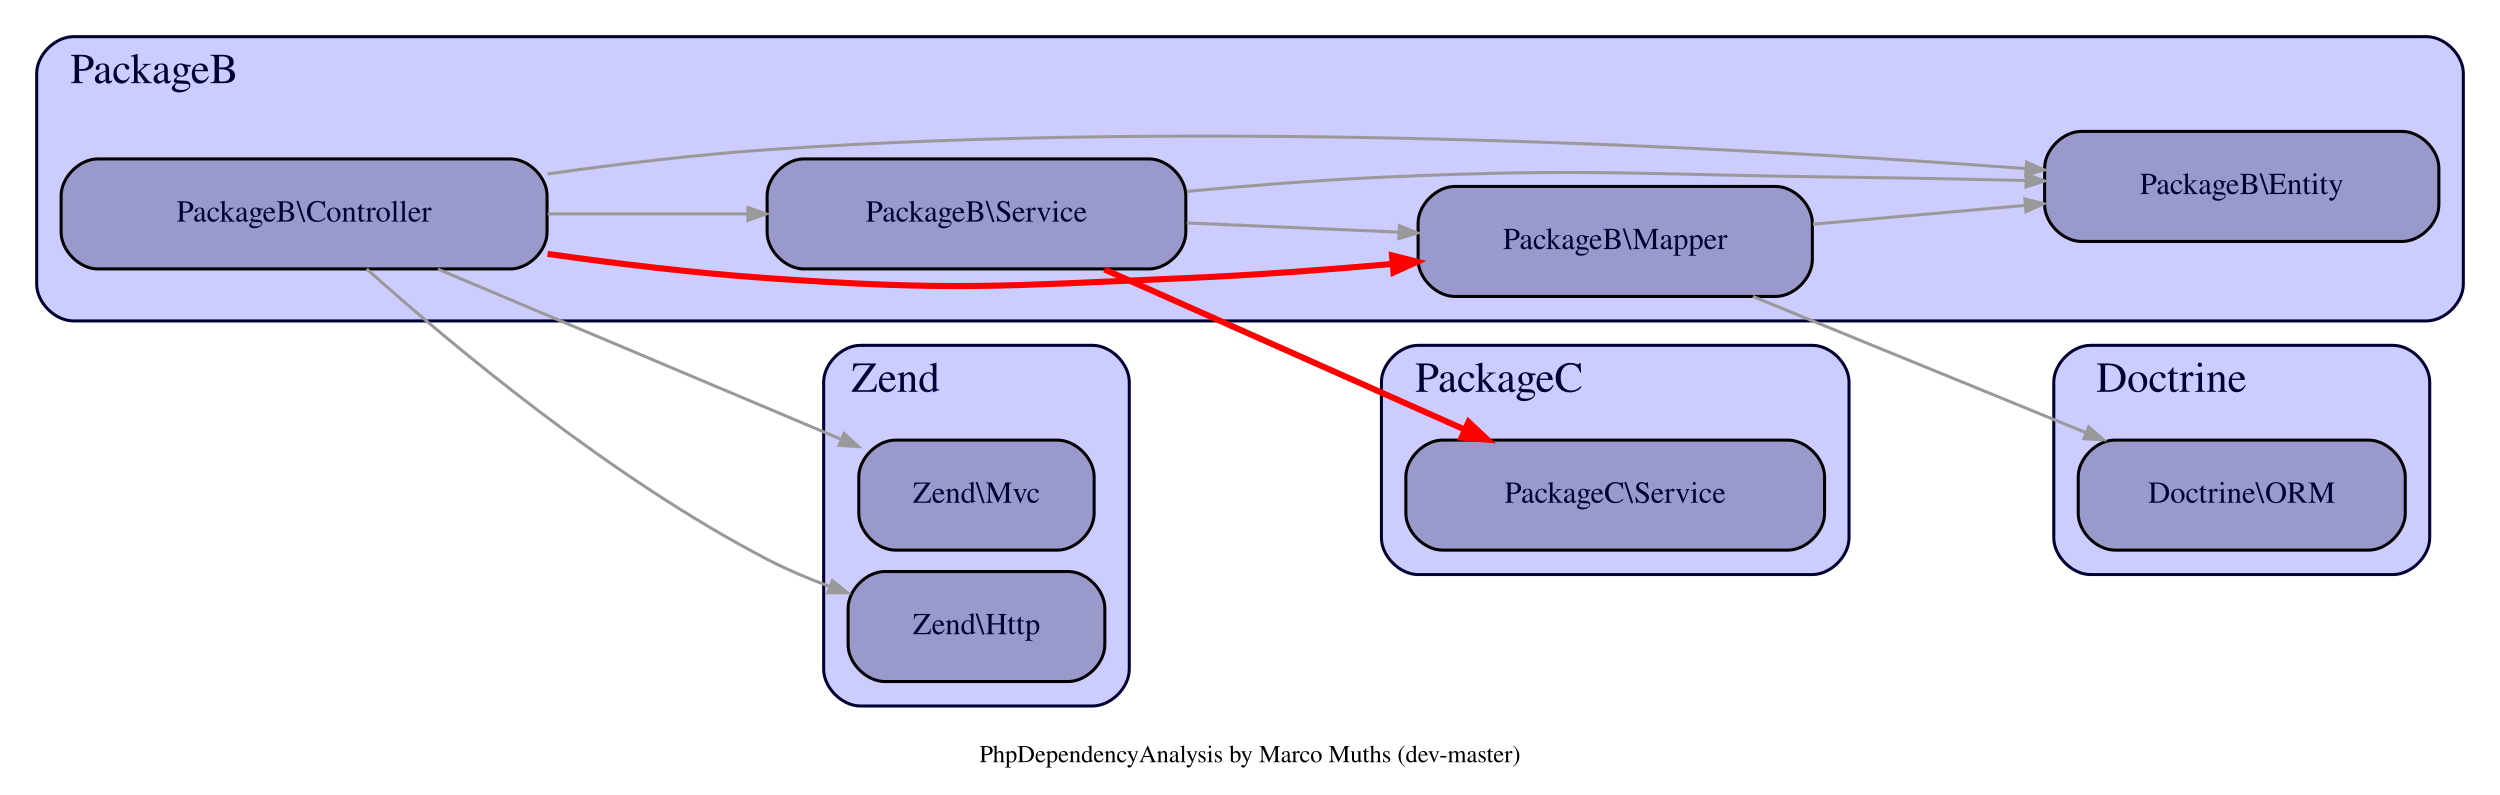
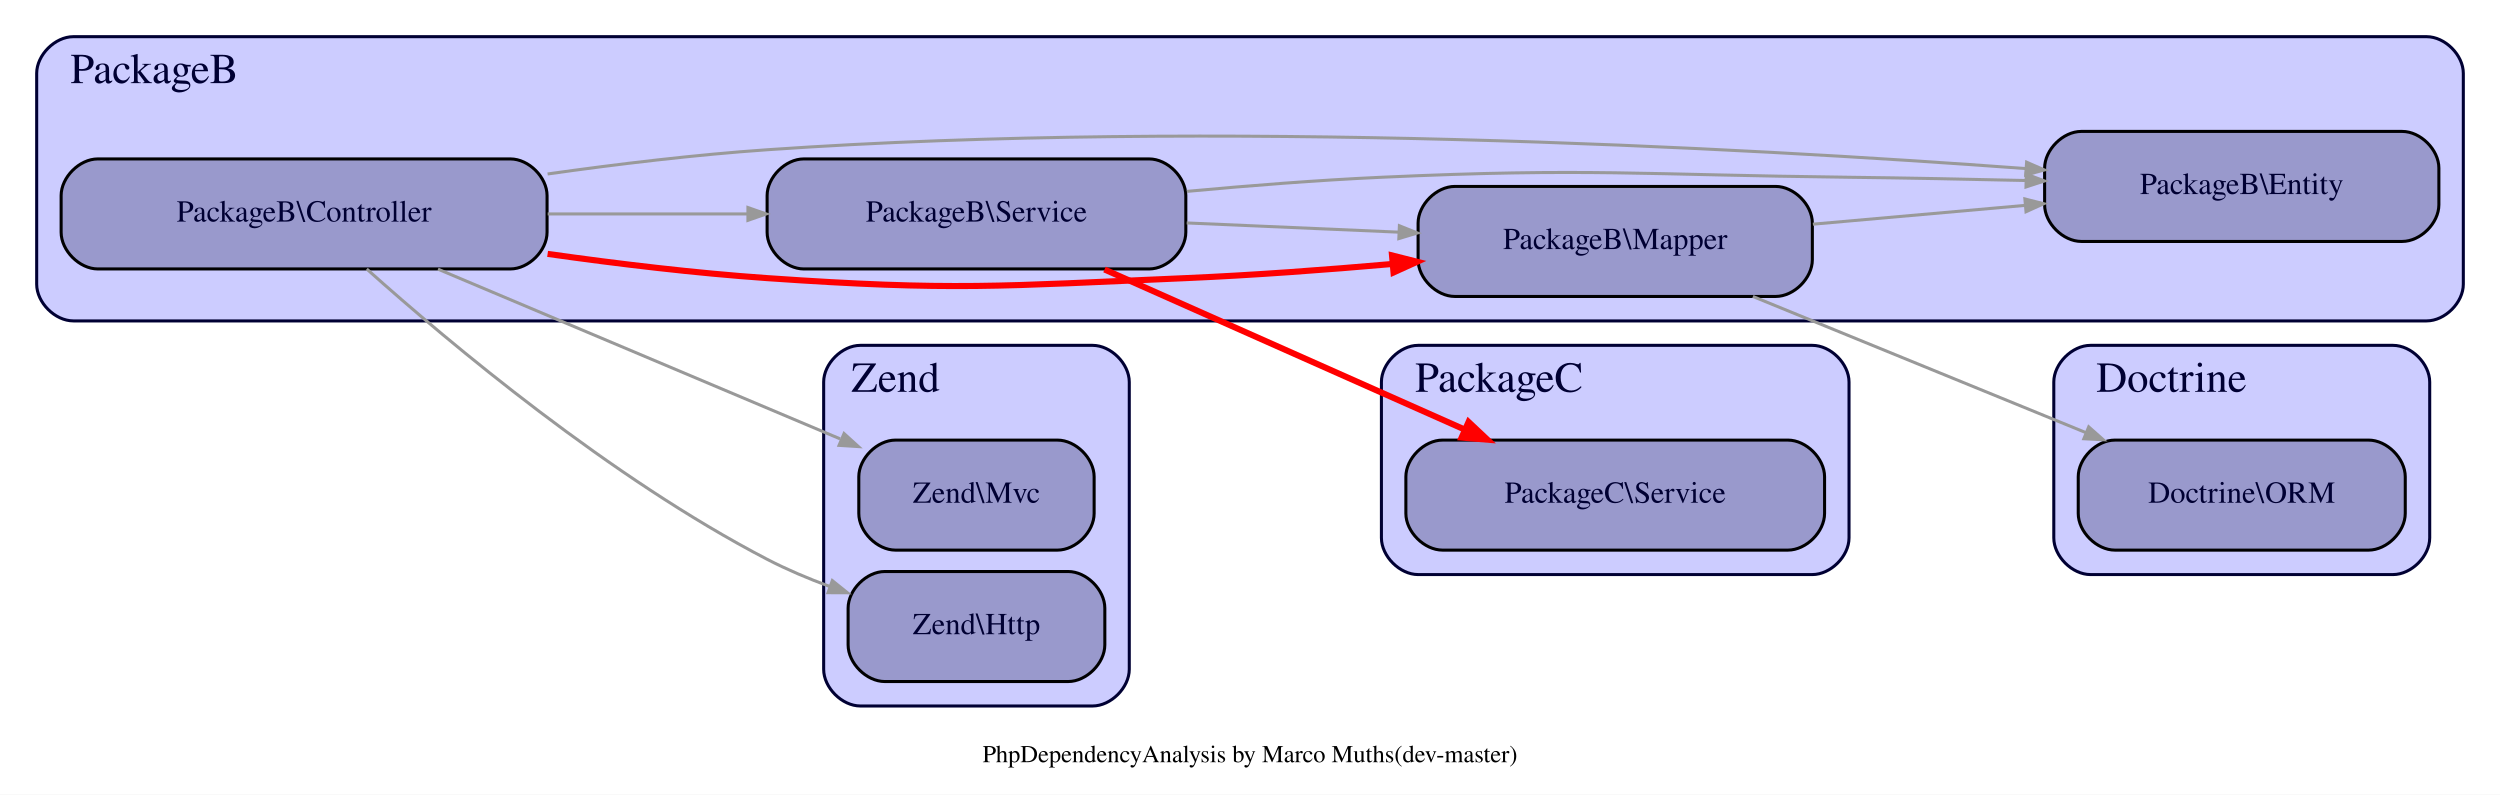
<svg xmlns="http://www.w3.org/2000/svg" width="818pt" height="260pt" viewBox="0.00 0.00 818.00 260.00">
  <g id="graph0" class="graph" transform="scale(1 1) rotate(0) translate(4 256)">
    <polygon fill="white" stroke="none" points="-4,4 -4,-256 814,-256 814,4 -4,4" />
-     <text text-anchor="middle" x="405" y="-6.6" font-family="Times,serif" font-size="8.00">PhpDependencyAnalysis by Marco Muths (dev-master)</text>
+     <text text-anchor="middle" x="405" y="-6.6" font-family="Times,serif" font-size="8.00">PhpDependencyAnalysis by Marco Muths(dev-master)</text>
    <g id="clust1" class="cluster">
      <path fill="#ccccff" stroke="#000033" d="M20,-151C20,-151 790,-151 790,-151 796,-151 802,-157 802,-163 802,-163 802,-232 802,-232 802,-238 796,-244 790,-244 790,-244 20,-244 20,-244 14,-244 8,-238 8,-232 8,-232 8,-163 8,-163 8,-157 14,-151 20,-151" />
      <text text-anchor="middle" x="46.5" y="-228.8" font-family="Times,serif" font-size="14.00" fill="#000033">PackageB</text>
    </g>
    <g id="clust2" class="cluster">
      <path fill="#ccccff" stroke="#000033" d="M680,-68C680,-68 779,-68 779,-68 785,-68 791,-74 791,-80 791,-80 791,-131 791,-131 791,-137 785,-143 779,-143 779,-143 680,-143 680,-143 674,-143 668,-137 668,-131 668,-131 668,-80 668,-80 668,-74 674,-68 680,-68" />
      <text text-anchor="middle" x="706.5" y="-127.8" font-family="Times,serif" font-size="14.00" fill="#000033">Doctrine</text>
    </g>
    <g id="clust3" class="cluster">
      <path fill="#ccccff" stroke="#000033" d="M277.5,-25C277.5,-25 353.5,-25 353.5,-25 359.5,-25 365.5,-31 365.5,-37 365.5,-37 365.5,-131 365.5,-131 365.5,-137 359.5,-143 353.5,-143 353.5,-143 277.5,-143 277.5,-143 271.5,-143 265.5,-137 265.5,-131 265.5,-131 265.5,-37 265.5,-37 265.5,-31 271.5,-25 277.5,-25" />
      <text text-anchor="middle" x="289" y="-127.8" font-family="Times,serif" font-size="14.00" fill="#000033">Zend</text>
    </g>
    <g id="clust4" class="cluster">
      <path fill="#ccccff" stroke="#000033" d="M460,-68C460,-68 589,-68 589,-68 595,-68 601,-74 601,-80 601,-80 601,-131 601,-131 601,-137 595,-143 589,-143 589,-143 460,-143 460,-143 454,-143 448,-137 448,-131 448,-131 448,-80 448,-80 448,-74 454,-68 460,-68" />
      <text text-anchor="middle" x="486.5" y="-127.8" font-family="Times,serif" font-size="14.00" fill="#000033">PackageC</text>
    </g>
    <g id="node1" class="node">
      <path fill="#9999cc" stroke="black" d="M577,-195C577,-195 472,-195 472,-195 466,-195 460,-189 460,-183 460,-183 460,-171 460,-171 460,-165 466,-159 472,-159 472,-159 577,-159 577,-159 583,-159 589,-165 589,-171 589,-171 589,-183 589,-183 589,-189 583,-195 577,-195" />
      <text text-anchor="middle" x="524.5" y="-174.5" font-family="Times,serif" font-size="10.00" fill="#000033">PackageB\Mapper</text>
    </g>
    <g id="node2" class="node">
      <path fill="#9999cc" stroke="black" d="M782,-213C782,-213 677,-213 677,-213 671,-213 665,-207 665,-201 665,-201 665,-189 665,-189 665,-183 671,-177 677,-177 677,-177 782,-177 782,-177 788,-177 794,-183 794,-189 794,-189 794,-201 794,-201 794,-207 788,-213 782,-213" />
      <text text-anchor="middle" x="729.5" y="-192.5" font-family="Times,serif" font-size="10.00" fill="#000033">PackageB\Entity</text>
    </g>
    <g id="edge1" class="edge">
      <path fill="none" stroke="#999999" d="M589.173,-182.646C611.268,-184.605 636.153,-186.812 658.715,-188.812" />
      <polygon fill="#999999" stroke="#999999" points="658.542,-190.905 664.704,-189.343 658.913,-186.721 658.542,-190.905" />
    </g>
    <g id="node5" class="node">
      <path fill="#9999cc" stroke="black" d="M771,-112C771,-112 688,-112 688,-112 682,-112 676,-106 676,-100 676,-100 676,-88 676,-88 676,-82 682,-76 688,-76 688,-76 771,-76 771,-76 777,-76 783,-82 783,-88 783,-88 783,-100 783,-100 783,-106 777,-112 771,-112" />
      <text text-anchor="middle" x="729.5" y="-91.5" font-family="Times,serif" font-size="10.00" fill="#000033">Doctrine\ORM</text>
    </g>
    <g id="edge2" class="edge">
      <path fill="none" stroke="#999999" d="M569.548,-158.99C601.626,-145.875 645.118,-128.092 678.5,-114.443" />
      <polygon fill="#999999" stroke="#999999" points="679.429,-116.332 684.188,-112.118 677.839,-112.445 679.429,-116.332" />
    </g>
    <g id="node3" class="node">
      <path fill="#9999cc" stroke="black" d="M163,-204C163,-204 28,-204 28,-204 22,-204 16,-198 16,-192 16,-192 16,-180 16,-180 16,-174 22,-168 28,-168 28,-168 163,-168 163,-168 169,-168 175,-174 175,-180 175,-180 175,-192 175,-192 175,-198 169,-204 163,-204" />
      <text text-anchor="middle" x="95.5" y="-183.5" font-family="Times,serif" font-size="10.00" fill="#000033">PackageB\Controller</text>
    </g>
    <g id="edge3" class="edge">
      <path fill="none" stroke="#ff0000" stroke-width="2" d="M175.174,-172.926C198.25,-169.66 223.577,-166.626 247,-165 307.743,-160.783 323.167,-162.388 384,-165 405.965,-165.943 429.823,-167.718 451.493,-169.618" />
      <polygon fill="#ff0000" stroke="#ff0000" stroke-width="2" points="451.465,-172.427 459.683,-170.352 451.965,-166.849 451.465,-172.427" />
    </g>
    <g id="edge4" class="edge">
      <path fill="none" stroke="#999999" d="M175.174,-199.074C198.25,-202.34 223.577,-205.374 247,-207 393.316,-217.159 565.167,-207.764 658.876,-200.841" />
      <polygon fill="#999999" stroke="#999999" points="659.108,-202.929 664.935,-200.389 658.795,-198.741 659.108,-202.929" />
    </g>
    <g id="node4" class="node">
      <path fill="#9999cc" stroke="black" d="M372,-204C372,-204 259,-204 259,-204 253,-204 247,-198 247,-192 247,-192 247,-180 247,-180 247,-174 253,-168 259,-168 259,-168 372,-168 372,-168 378,-168 384,-174 384,-180 384,-180 384,-192 384,-192 384,-198 378,-204 372,-204" />
      <text text-anchor="middle" x="315.5" y="-183.5" font-family="Times,serif" font-size="10.00" fill="#000033">PackageB\Service</text>
    </g>
    <g id="edge5" class="edge">
      <path fill="none" stroke="#999999" d="M175.203,-186C196.515,-186 219.507,-186 240.548,-186" />
      <polygon fill="#999999" stroke="#999999" points="240.718,-188.1 246.718,-186 240.718,-183.9 240.718,-188.1" />
    </g>
    <g id="node6" class="node">
      <path fill="#9999cc" stroke="black" d="M342,-112C342,-112 289,-112 289,-112 283,-112 277,-106 277,-100 277,-100 277,-88 277,-88 277,-82 283,-76 289,-76 289,-76 342,-76 342,-76 348,-76 354,-82 354,-88 354,-88 354,-100 354,-100 354,-106 348,-112 342,-112" />
      <text text-anchor="middle" x="315.5" y="-91.5" font-family="Times,serif" font-size="10.00" fill="#000033">Zend\Mvc</text>
    </g>
    <g id="edge6" class="edge">
      <path fill="none" stroke="#999999" d="M139.31,-167.934C177.327,-151.889 232.635,-128.549 270.892,-112.403" />
      <polygon fill="#999999" stroke="#999999" points="272.169,-114.144 276.881,-109.876 270.536,-110.274 272.169,-114.144" />
    </g>
    <g id="node7" class="node">
      <path fill="#9999cc" stroke="black" d="M345.5,-69C345.5,-69 285.5,-69 285.5,-69 279.5,-69 273.5,-63 273.5,-57 273.5,-57 273.5,-45 273.5,-45 273.5,-39 279.5,-33 285.5,-33 285.5,-33 345.5,-33 345.5,-33 351.5,-33 357.5,-39 357.5,-45 357.5,-45 357.5,-57 357.5,-57 357.5,-63 351.5,-69 345.5,-69" />
      <text text-anchor="middle" x="315.5" y="-48.5" font-family="Times,serif" font-size="10.00" fill="#000033">Zend\Http</text>
    </g>
    <g id="edge7" class="edge">
      <path fill="none" stroke="#999999" d="M115.992,-167.982C143.387,-143.487 195.691,-99.683 247,-73 253.407,-69.668 260.418,-66.709 267.419,-64.126" />
      <polygon fill="#999999" stroke="#999999" points="268.333,-66.03 273.286,-62.045 266.929,-62.072 268.333,-66.03" />
    </g>
    <g id="edge8" class="edge">
      <path fill="none" stroke="#999999" d="M384.28,-183.053C406.482,-182.088 431.183,-181.014 453.543,-180.042" />
      <polygon fill="#999999" stroke="#999999" points="453.88,-182.129 459.784,-179.77 453.698,-177.933 453.88,-182.129" />
    </g>
    <g id="edge9" class="edge">
      <path fill="none" stroke="#999999" d="M384.331,-193.378C404.769,-195.28 427.275,-197.056 448,-198 515.93,-201.093 533.005,-198.8 601,-198 619.698,-197.78 639.935,-197.379 658.661,-196.94" />
      <polygon fill="#999999" stroke="#999999" points="659.001,-199.032 664.949,-196.789 658.901,-194.833 659.001,-199.032" />
    </g>
    <g id="node8" class="node">
      <path fill="#9999cc" stroke="black" d="M581,-112C581,-112 468,-112 468,-112 462,-112 456,-106 456,-100 456,-100 456,-88 456,-88 456,-82 462,-76 468,-76 468,-76 581,-76 581,-76 587,-76 593,-82 593,-88 593,-88 593,-100 593,-100 593,-106 587,-112 581,-112" />
      <text text-anchor="middle" x="524.5" y="-91.5" font-family="Times,serif" font-size="10.00" fill="#000033">PackageC\Service</text>
    </g>
    <g id="edge10" class="edge">
      <path fill="none" stroke="#ff0000" stroke-width="2" d="M357.397,-167.824C391.277,-152.766 439.492,-131.337 475.256,-115.442" />
      <polygon fill="#ff0000" stroke="#ff0000" stroke-width="2" points="476.515,-117.946 482.688,-112.138 474.241,-112.829 476.515,-117.946" />
    </g>
  </g>
</svg>
